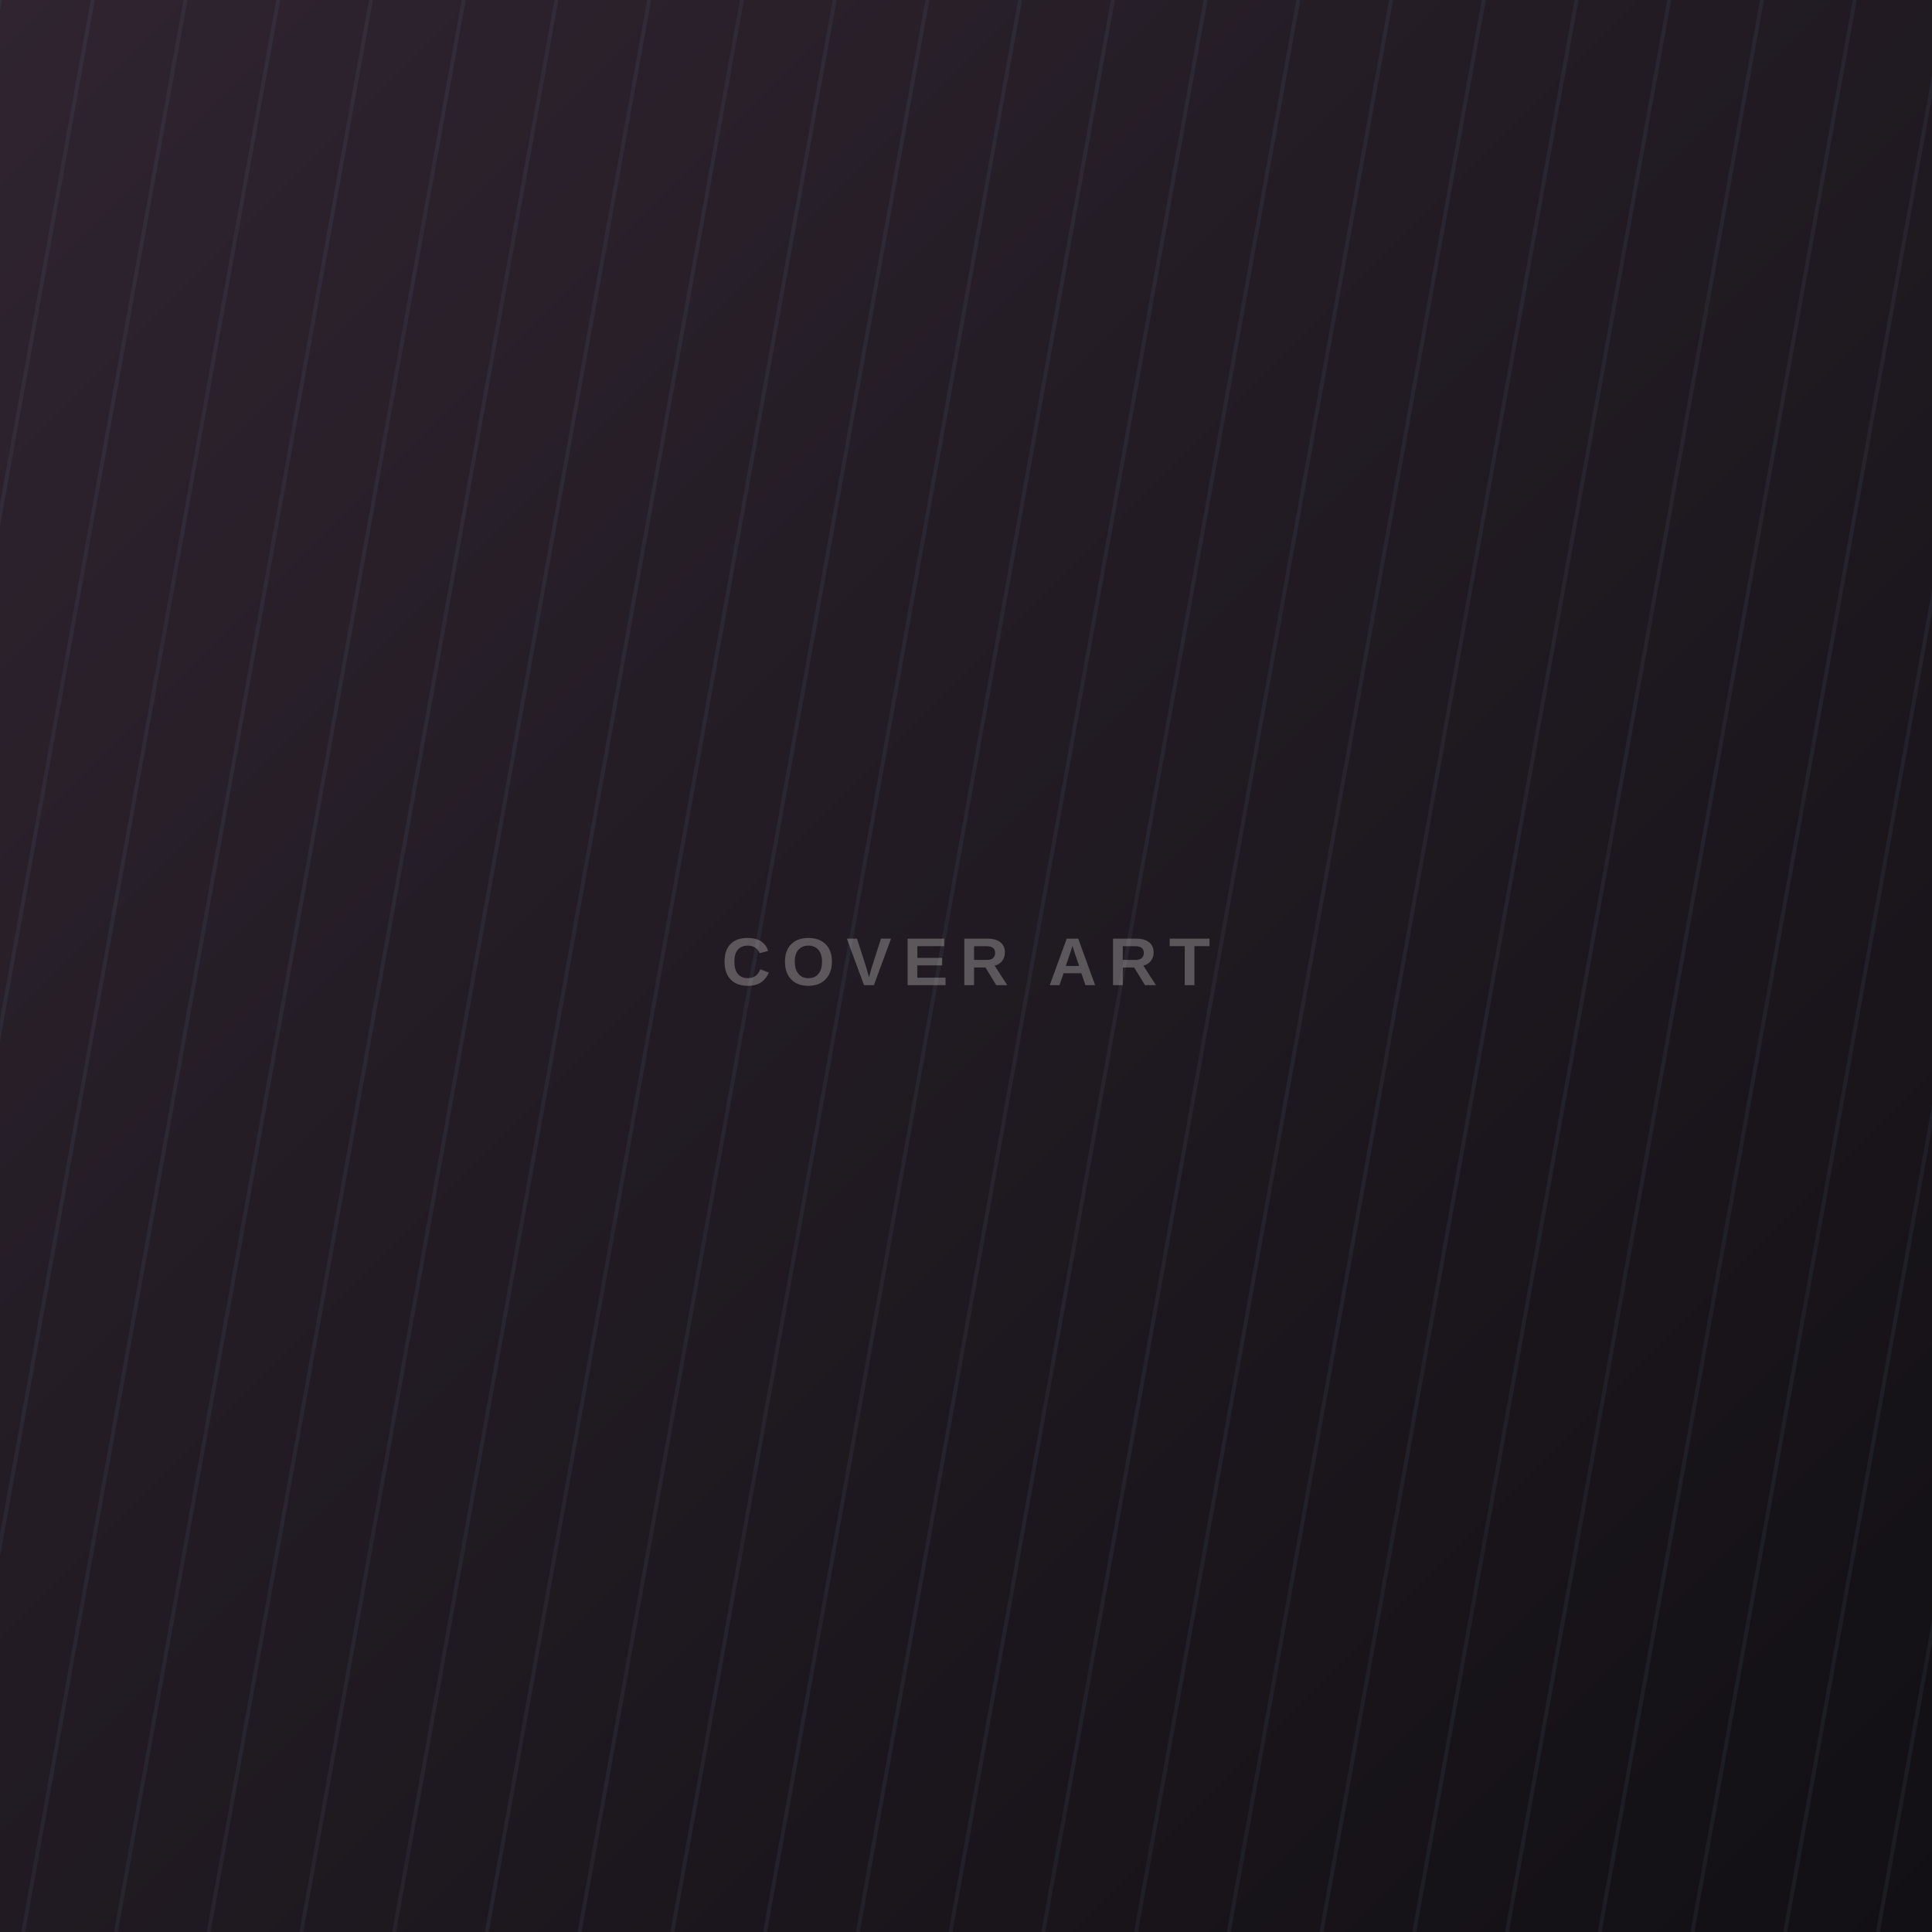
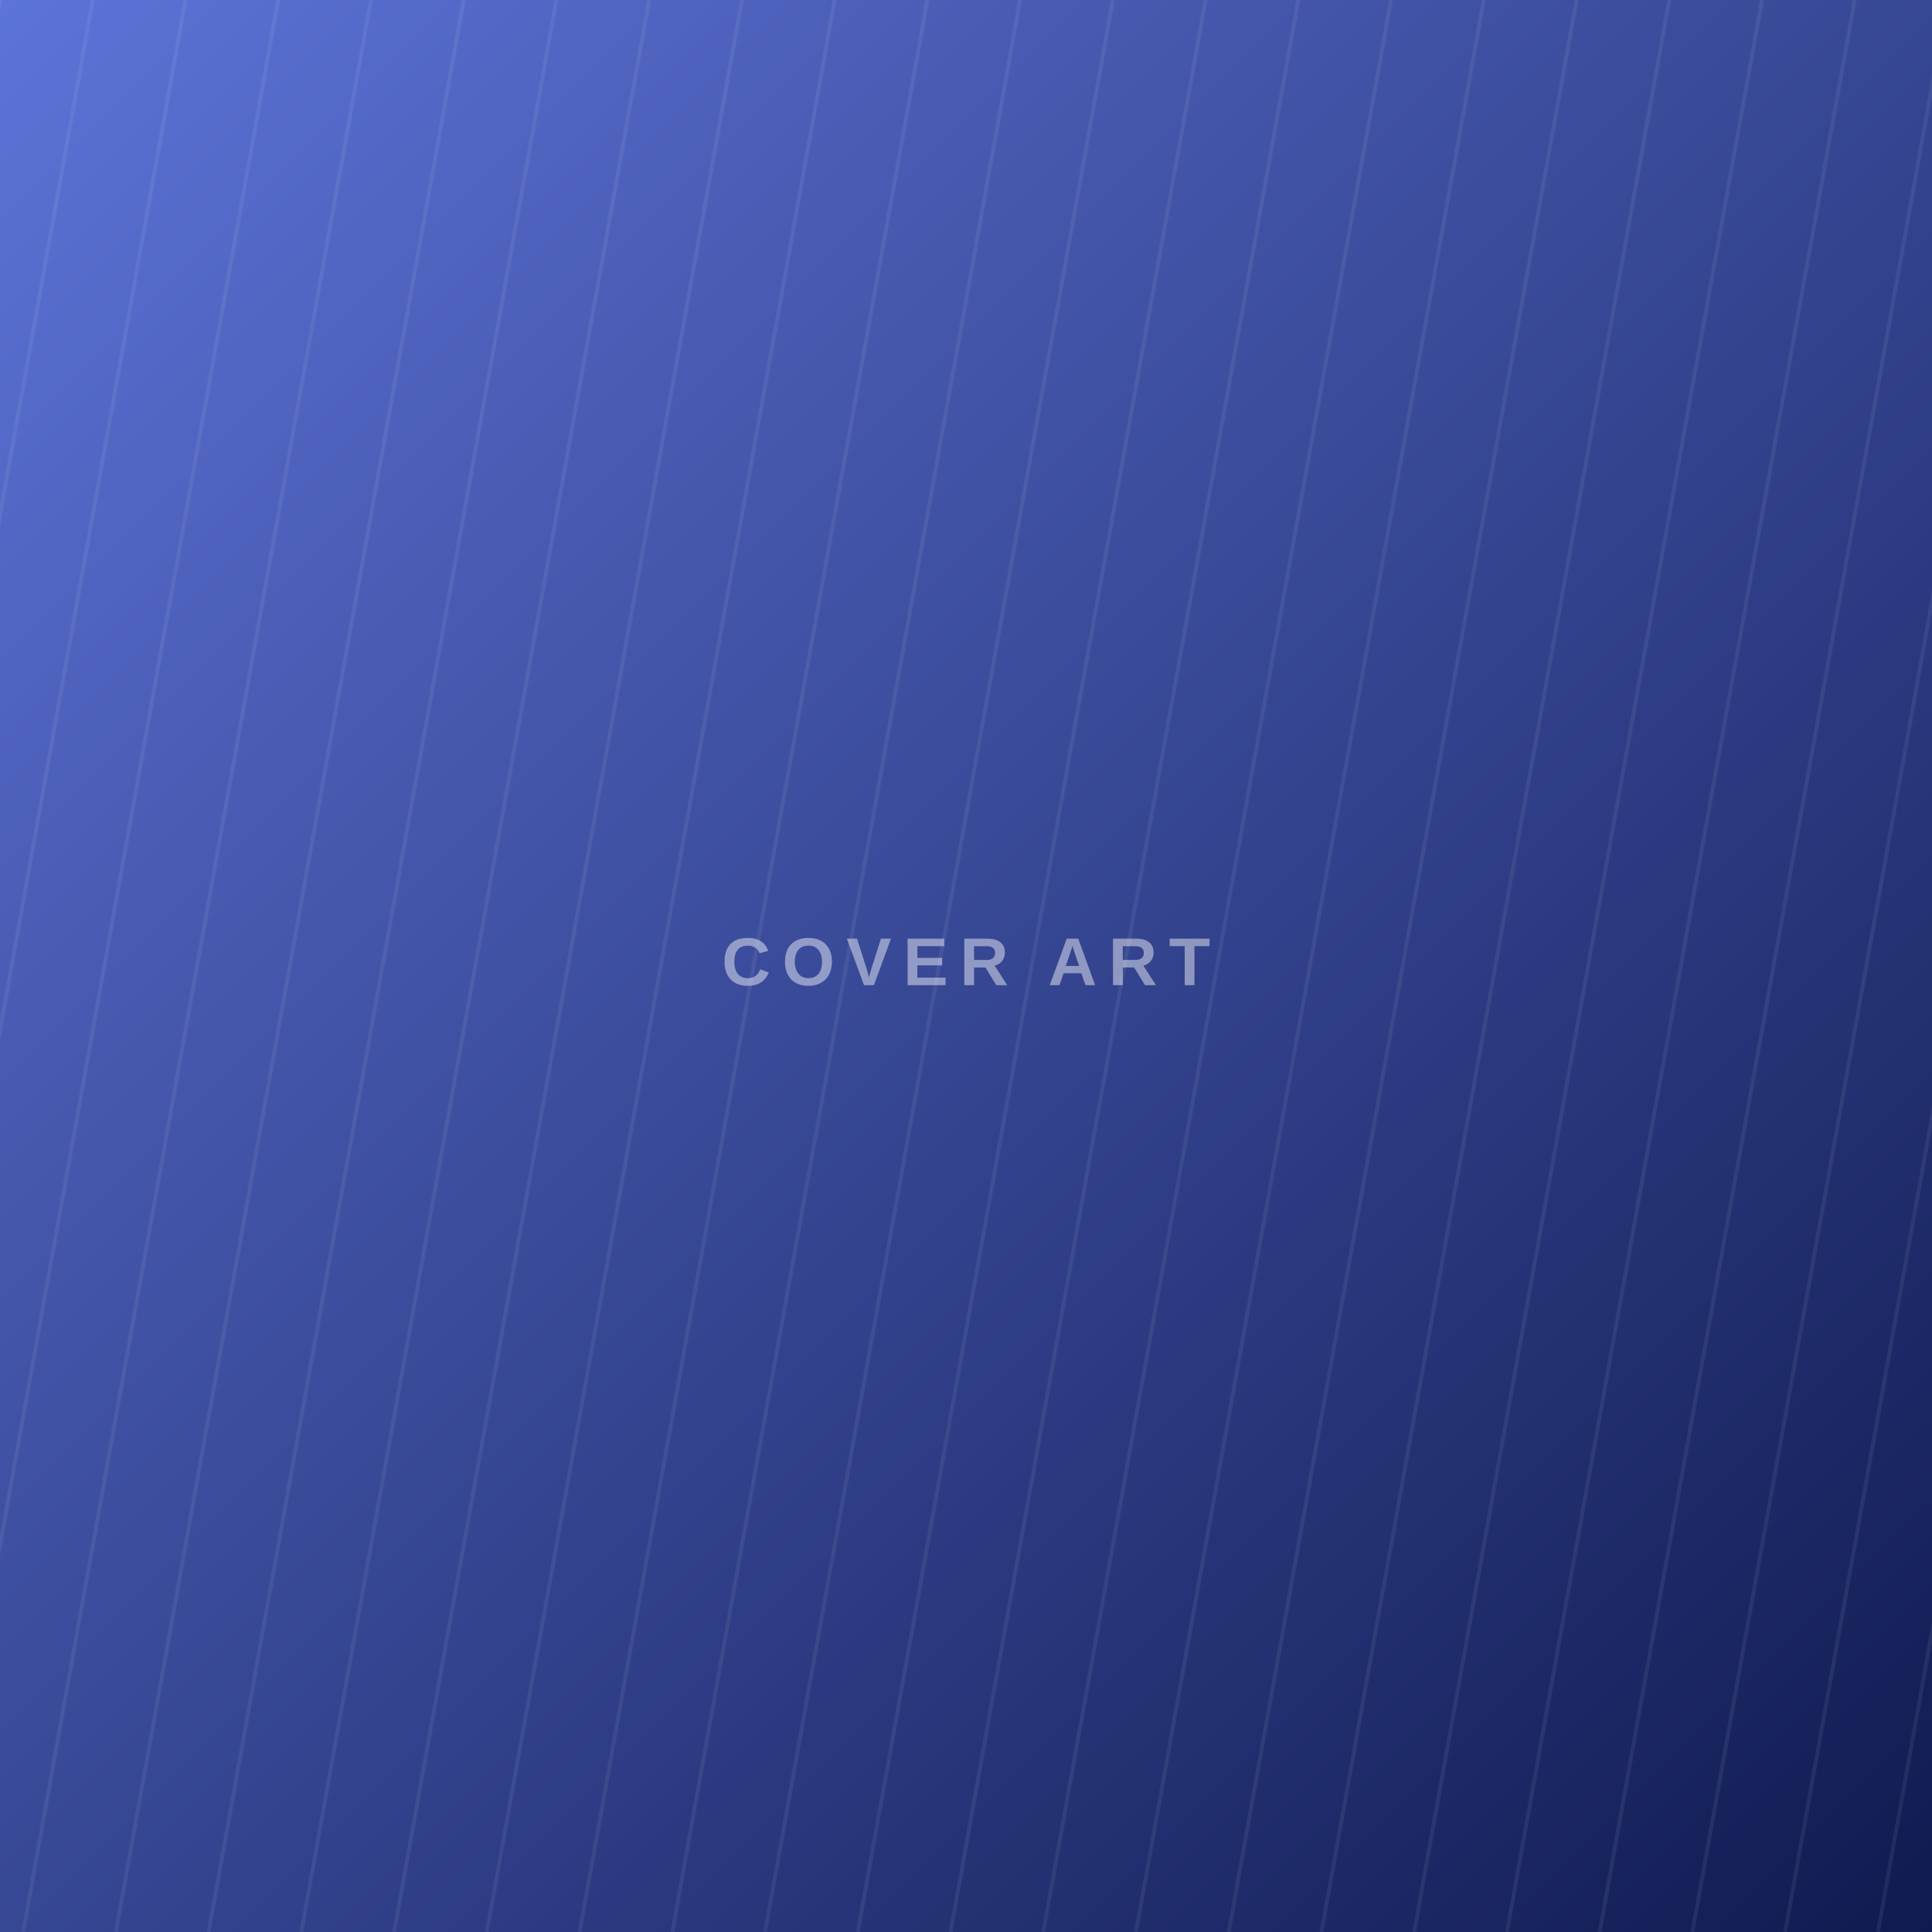
<svg xmlns="http://www.w3.org/2000/svg" width="1000" height="1000" viewBox="0 0 1000 1000">
  <defs>
    <linearGradient id="g" x1="0" y1="0" x2="1" y2="1">
-       <stop offset="0" stop-color="#2f2430" />
-       <stop offset="1" stop-color="#121014" />
+       <stop offset="0" stop-color="#5d74d8" />
+       <stop offset="1" stop-color="#101a50" />
    </linearGradient>
  </defs>
  <rect width="1000" height="1000" fill="url(#g)" />
-   <line x1="0" y1="0" x2="-180" y2="1000" stroke="#7fa7c9" stroke-opacity=".08" stroke-width="2" />
-   <line x1="48" y1="0" x2="-132" y2="1000" stroke="#7fa7c9" stroke-opacity=".08" stroke-width="2" />
-   <line x1="96" y1="0" x2="-84" y2="1000" stroke="#7fa7c9" stroke-opacity=".08" stroke-width="2" />
-   <line x1="144" y1="0" x2="-36" y2="1000" stroke="#7fa7c9" stroke-opacity=".08" stroke-width="2" />
-   <line x1="192" y1="0" x2="12" y2="1000" stroke="#7fa7c9" stroke-opacity=".08" stroke-width="2" />
-   <line x1="240" y1="0" x2="60" y2="1000" stroke="#7fa7c9" stroke-opacity=".08" stroke-width="2" />
-   <line x1="288" y1="0" x2="108" y2="1000" stroke="#7fa7c9" stroke-opacity=".08" stroke-width="2" />
-   <line x1="336" y1="0" x2="156" y2="1000" stroke="#7fa7c9" stroke-opacity=".08" stroke-width="2" />
-   <line x1="384" y1="0" x2="204" y2="1000" stroke="#7fa7c9" stroke-opacity=".08" stroke-width="2" />
-   <line x1="432" y1="0" x2="252" y2="1000" stroke="#7fa7c9" stroke-opacity=".08" stroke-width="2" />
-   <line x1="480" y1="0" x2="300" y2="1000" stroke="#7fa7c9" stroke-opacity=".08" stroke-width="2" />
-   <line x1="528" y1="0" x2="348" y2="1000" stroke="#7fa7c9" stroke-opacity=".08" stroke-width="2" />
-   <line x1="576" y1="0" x2="396" y2="1000" stroke="#7fa7c9" stroke-opacity=".08" stroke-width="2" />
-   <line x1="624" y1="0" x2="444" y2="1000" stroke="#7fa7c9" stroke-opacity=".08" stroke-width="2" />
-   <line x1="672" y1="0" x2="492" y2="1000" stroke="#7fa7c9" stroke-opacity=".08" stroke-width="2" />
-   <line x1="720" y1="0" x2="540" y2="1000" stroke="#7fa7c9" stroke-opacity=".08" stroke-width="2" />
-   <line x1="768" y1="0" x2="588" y2="1000" stroke="#7fa7c9" stroke-opacity=".08" stroke-width="2" />
-   <line x1="816" y1="0" x2="636" y2="1000" stroke="#7fa7c9" stroke-opacity=".08" stroke-width="2" />
-   <line x1="864" y1="0" x2="684" y2="1000" stroke="#7fa7c9" stroke-opacity=".08" stroke-width="2" />
-   <line x1="912" y1="0" x2="732" y2="1000" stroke="#7fa7c9" stroke-opacity=".08" stroke-width="2" />
-   <line x1="960" y1="0" x2="780" y2="1000" stroke="#7fa7c9" stroke-opacity=".08" stroke-width="2" />
-   <line x1="1008" y1="0" x2="828" y2="1000" stroke="#7fa7c9" stroke-opacity=".08" stroke-width="2" />
-   <line x1="1056" y1="0" x2="876" y2="1000" stroke="#7fa7c9" stroke-opacity=".08" stroke-width="2" />
-   <line x1="1104" y1="0" x2="924" y2="1000" stroke="#7fa7c9" stroke-opacity=".08" stroke-width="2" />
-   <line x1="1152" y1="0" x2="972" y2="1000" stroke="#7fa7c9" stroke-opacity=".08" stroke-width="2" />
-   <line x1="1200" y1="0" x2="1020" y2="1000" stroke="#7fa7c9" stroke-opacity=".08" stroke-width="2" />
-   <line x1="1248" y1="0" x2="1068" y2="1000" stroke="#7fa7c9" stroke-opacity=".08" stroke-width="2" />
-   <line x1="1296" y1="0" x2="1116" y2="1000" stroke="#7fa7c9" stroke-opacity=".08" stroke-width="2" />
-   <line x1="1344" y1="0" x2="1164" y2="1000" stroke="#7fa7c9" stroke-opacity=".08" stroke-width="2" />
-   <line x1="1392" y1="0" x2="1212" y2="1000" stroke="#7fa7c9" stroke-opacity=".08" stroke-width="2" />
-   <text x="50%" y="50%" fill="#f2f2ee" fill-opacity=".28" font-family="Arial Narrow, Arial, sans-serif" font-weight="700" font-size="35" letter-spacing="6" text-anchor="middle" dominant-baseline="middle">COVER ART</text>
+   <line x1="0" y1="0" x2="-180" y2="1000" stroke="#ffffff" stroke-opacity=".07" stroke-width="2" />
+   <line x1="48" y1="0" x2="-132" y2="1000" stroke="#ffffff" stroke-opacity=".07" stroke-width="2" />
+   <line x1="96" y1="0" x2="-84" y2="1000" stroke="#ffffff" stroke-opacity=".07" stroke-width="2" />
+   <line x1="144" y1="0" x2="-36" y2="1000" stroke="#ffffff" stroke-opacity=".07" stroke-width="2" />
+   <line x1="192" y1="0" x2="12" y2="1000" stroke="#ffffff" stroke-opacity=".07" stroke-width="2" />
+   <line x1="240" y1="0" x2="60" y2="1000" stroke="#ffffff" stroke-opacity=".07" stroke-width="2" />
+   <line x1="288" y1="0" x2="108" y2="1000" stroke="#ffffff" stroke-opacity=".07" stroke-width="2" />
+   <line x1="336" y1="0" x2="156" y2="1000" stroke="#ffffff" stroke-opacity=".07" stroke-width="2" />
+   <line x1="384" y1="0" x2="204" y2="1000" stroke="#ffffff" stroke-opacity=".07" stroke-width="2" />
+   <line x1="432" y1="0" x2="252" y2="1000" stroke="#ffffff" stroke-opacity=".07" stroke-width="2" />
+   <line x1="480" y1="0" x2="300" y2="1000" stroke="#ffffff" stroke-opacity=".07" stroke-width="2" />
+   <line x1="528" y1="0" x2="348" y2="1000" stroke="#ffffff" stroke-opacity=".07" stroke-width="2" />
+   <line x1="576" y1="0" x2="396" y2="1000" stroke="#ffffff" stroke-opacity=".07" stroke-width="2" />
+   <line x1="624" y1="0" x2="444" y2="1000" stroke="#ffffff" stroke-opacity=".07" stroke-width="2" />
+   <line x1="672" y1="0" x2="492" y2="1000" stroke="#ffffff" stroke-opacity=".07" stroke-width="2" />
+   <line x1="720" y1="0" x2="540" y2="1000" stroke="#ffffff" stroke-opacity=".07" stroke-width="2" />
+   <line x1="768" y1="0" x2="588" y2="1000" stroke="#ffffff" stroke-opacity=".07" stroke-width="2" />
+   <line x1="816" y1="0" x2="636" y2="1000" stroke="#ffffff" stroke-opacity=".07" stroke-width="2" />
+   <line x1="864" y1="0" x2="684" y2="1000" stroke="#ffffff" stroke-opacity=".07" stroke-width="2" />
+   <line x1="912" y1="0" x2="732" y2="1000" stroke="#ffffff" stroke-opacity=".07" stroke-width="2" />
+   <line x1="960" y1="0" x2="780" y2="1000" stroke="#ffffff" stroke-opacity=".07" stroke-width="2" />
+   <line x1="1008" y1="0" x2="828" y2="1000" stroke="#ffffff" stroke-opacity=".07" stroke-width="2" />
+   <line x1="1056" y1="0" x2="876" y2="1000" stroke="#ffffff" stroke-opacity=".07" stroke-width="2" />
+   <line x1="1104" y1="0" x2="924" y2="1000" stroke="#ffffff" stroke-opacity=".07" stroke-width="2" />
+   <line x1="1152" y1="0" x2="972" y2="1000" stroke="#ffffff" stroke-opacity=".07" stroke-width="2" />
+   <line x1="1200" y1="0" x2="1020" y2="1000" stroke="#ffffff" stroke-opacity=".07" stroke-width="2" />
+   <line x1="1248" y1="0" x2="1068" y2="1000" stroke="#ffffff" stroke-opacity=".07" stroke-width="2" />
+   <line x1="1296" y1="0" x2="1116" y2="1000" stroke="#ffffff" stroke-opacity=".07" stroke-width="2" />
+   <line x1="1344" y1="0" x2="1164" y2="1000" stroke="#ffffff" stroke-opacity=".07" stroke-width="2" />
+   <line x1="1392" y1="0" x2="1212" y2="1000" stroke="#ffffff" stroke-opacity=".07" stroke-width="2" />
+   <text x="50%" y="50%" fill="#ffffff" fill-opacity=".45" font-family="Arial Narrow, Arial, sans-serif" font-weight="700" font-size="35" letter-spacing="6" text-anchor="middle" dominant-baseline="middle">COVER ART</text>
</svg>
